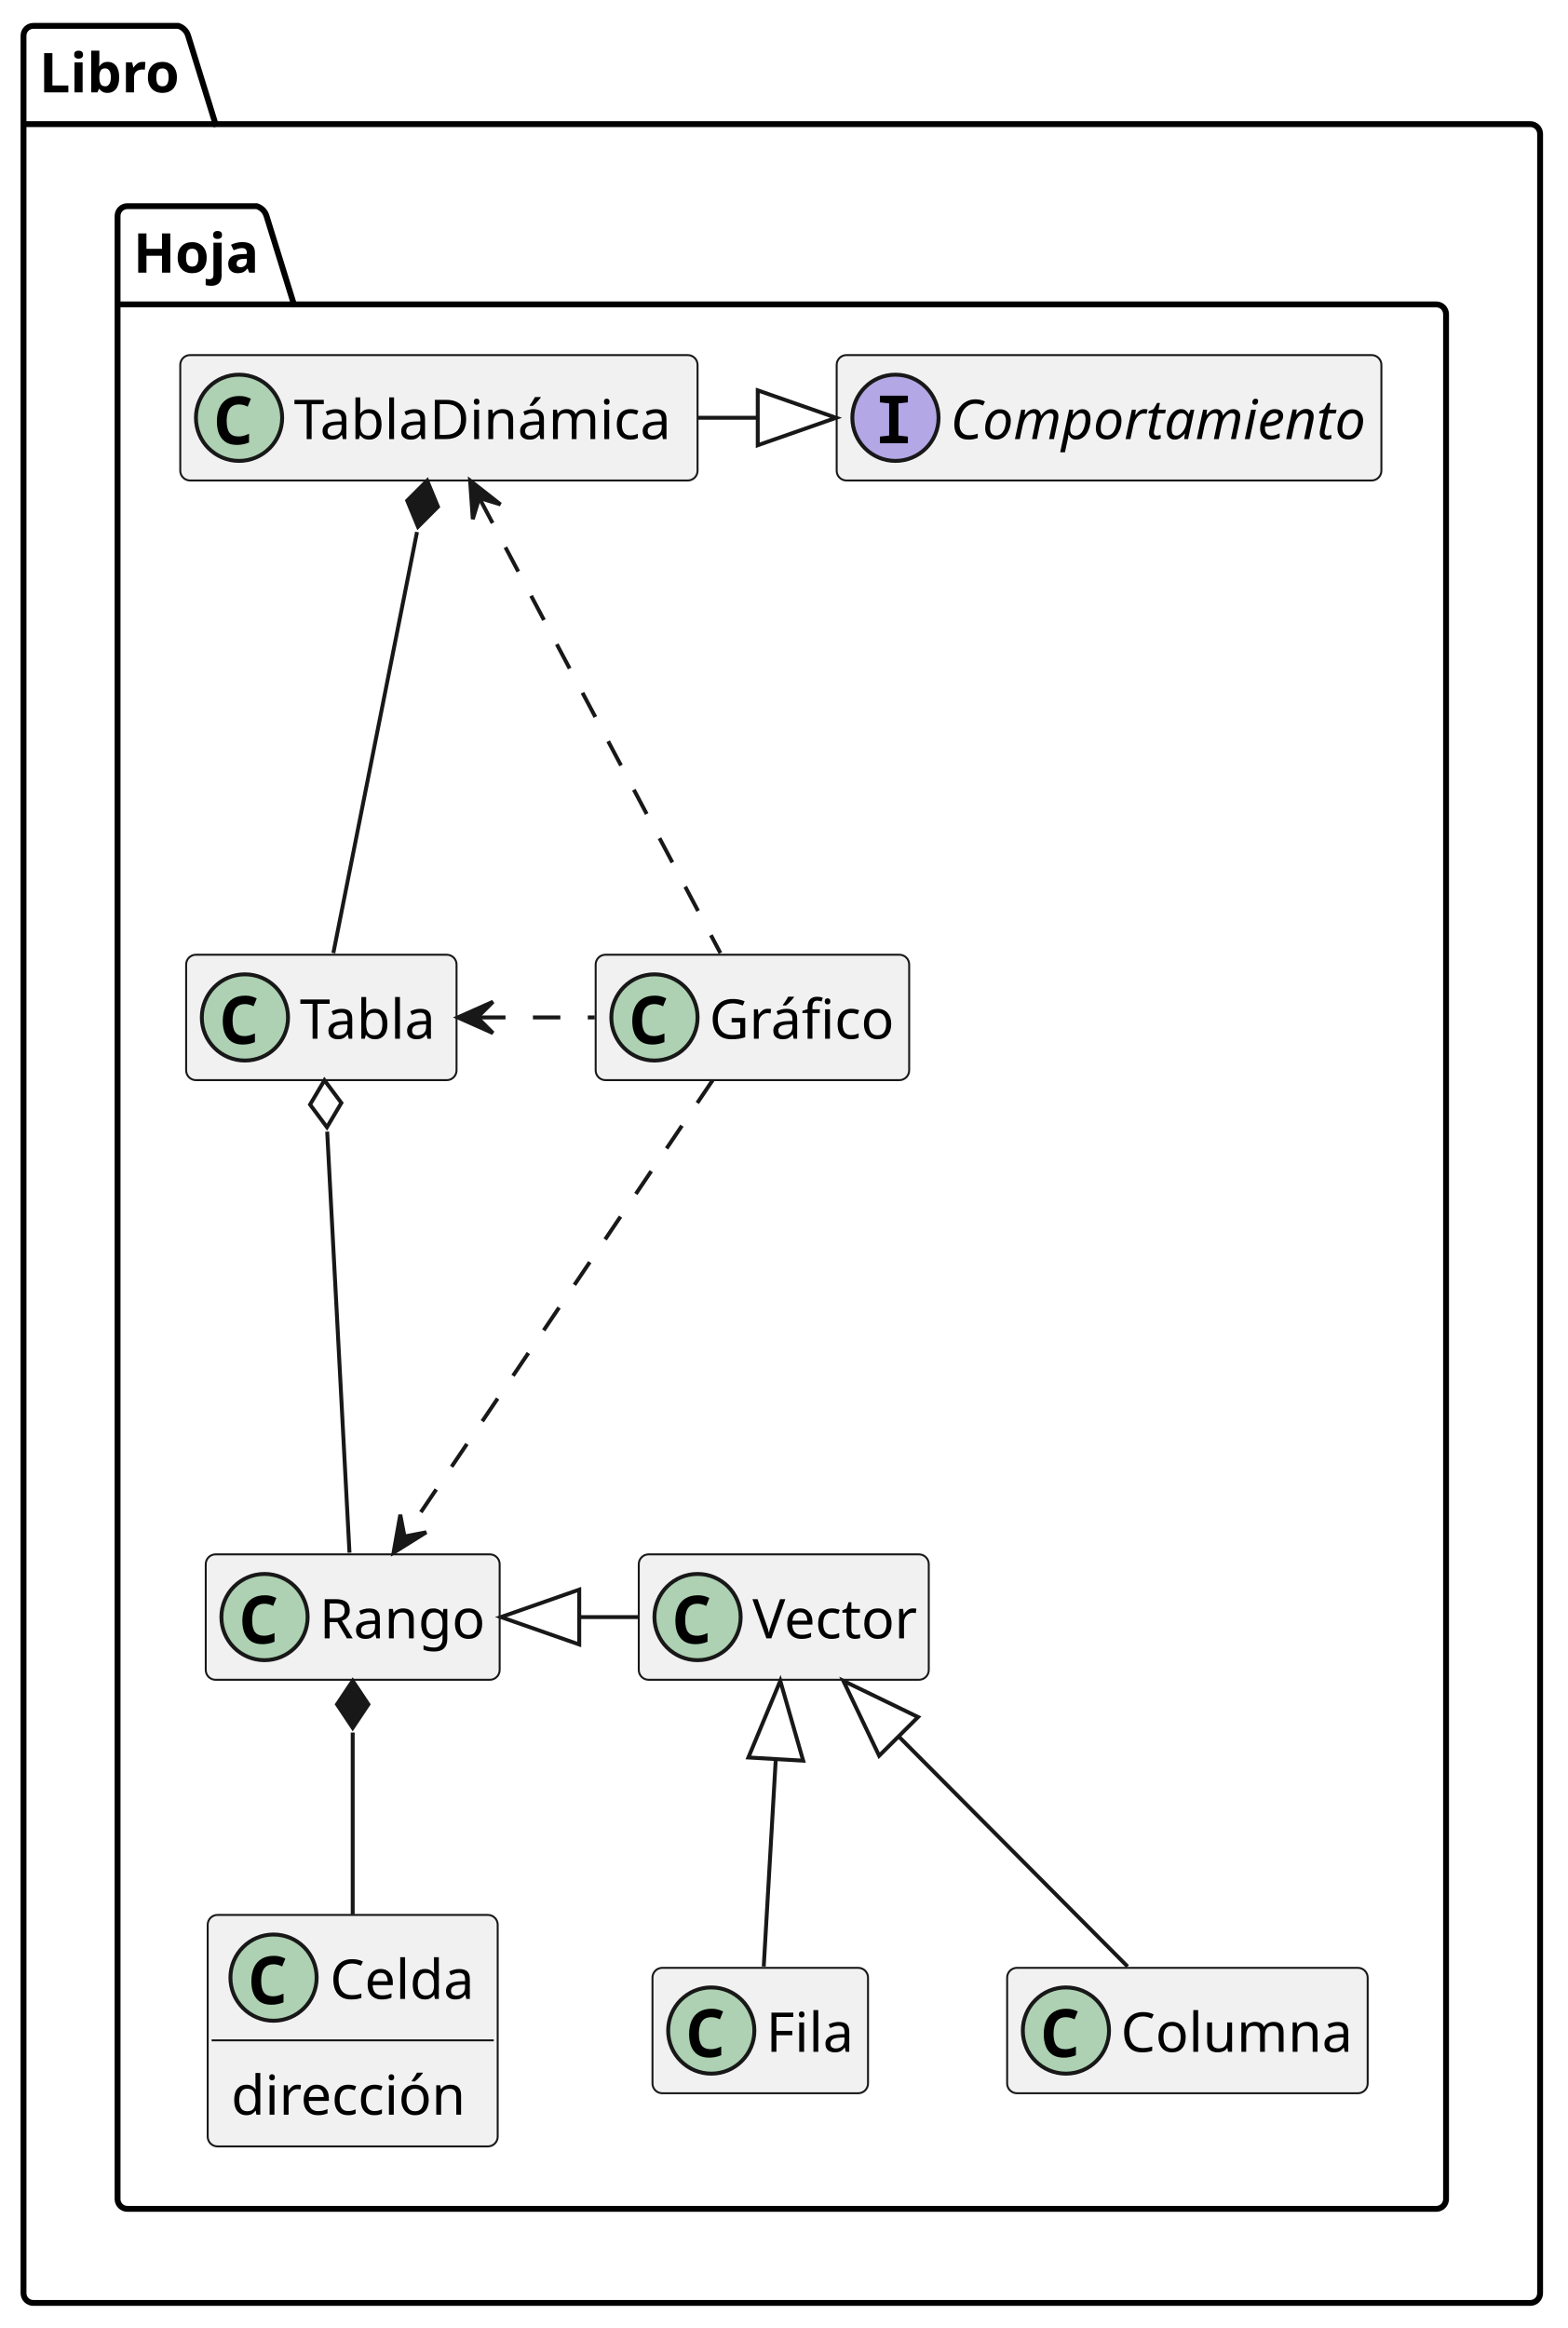
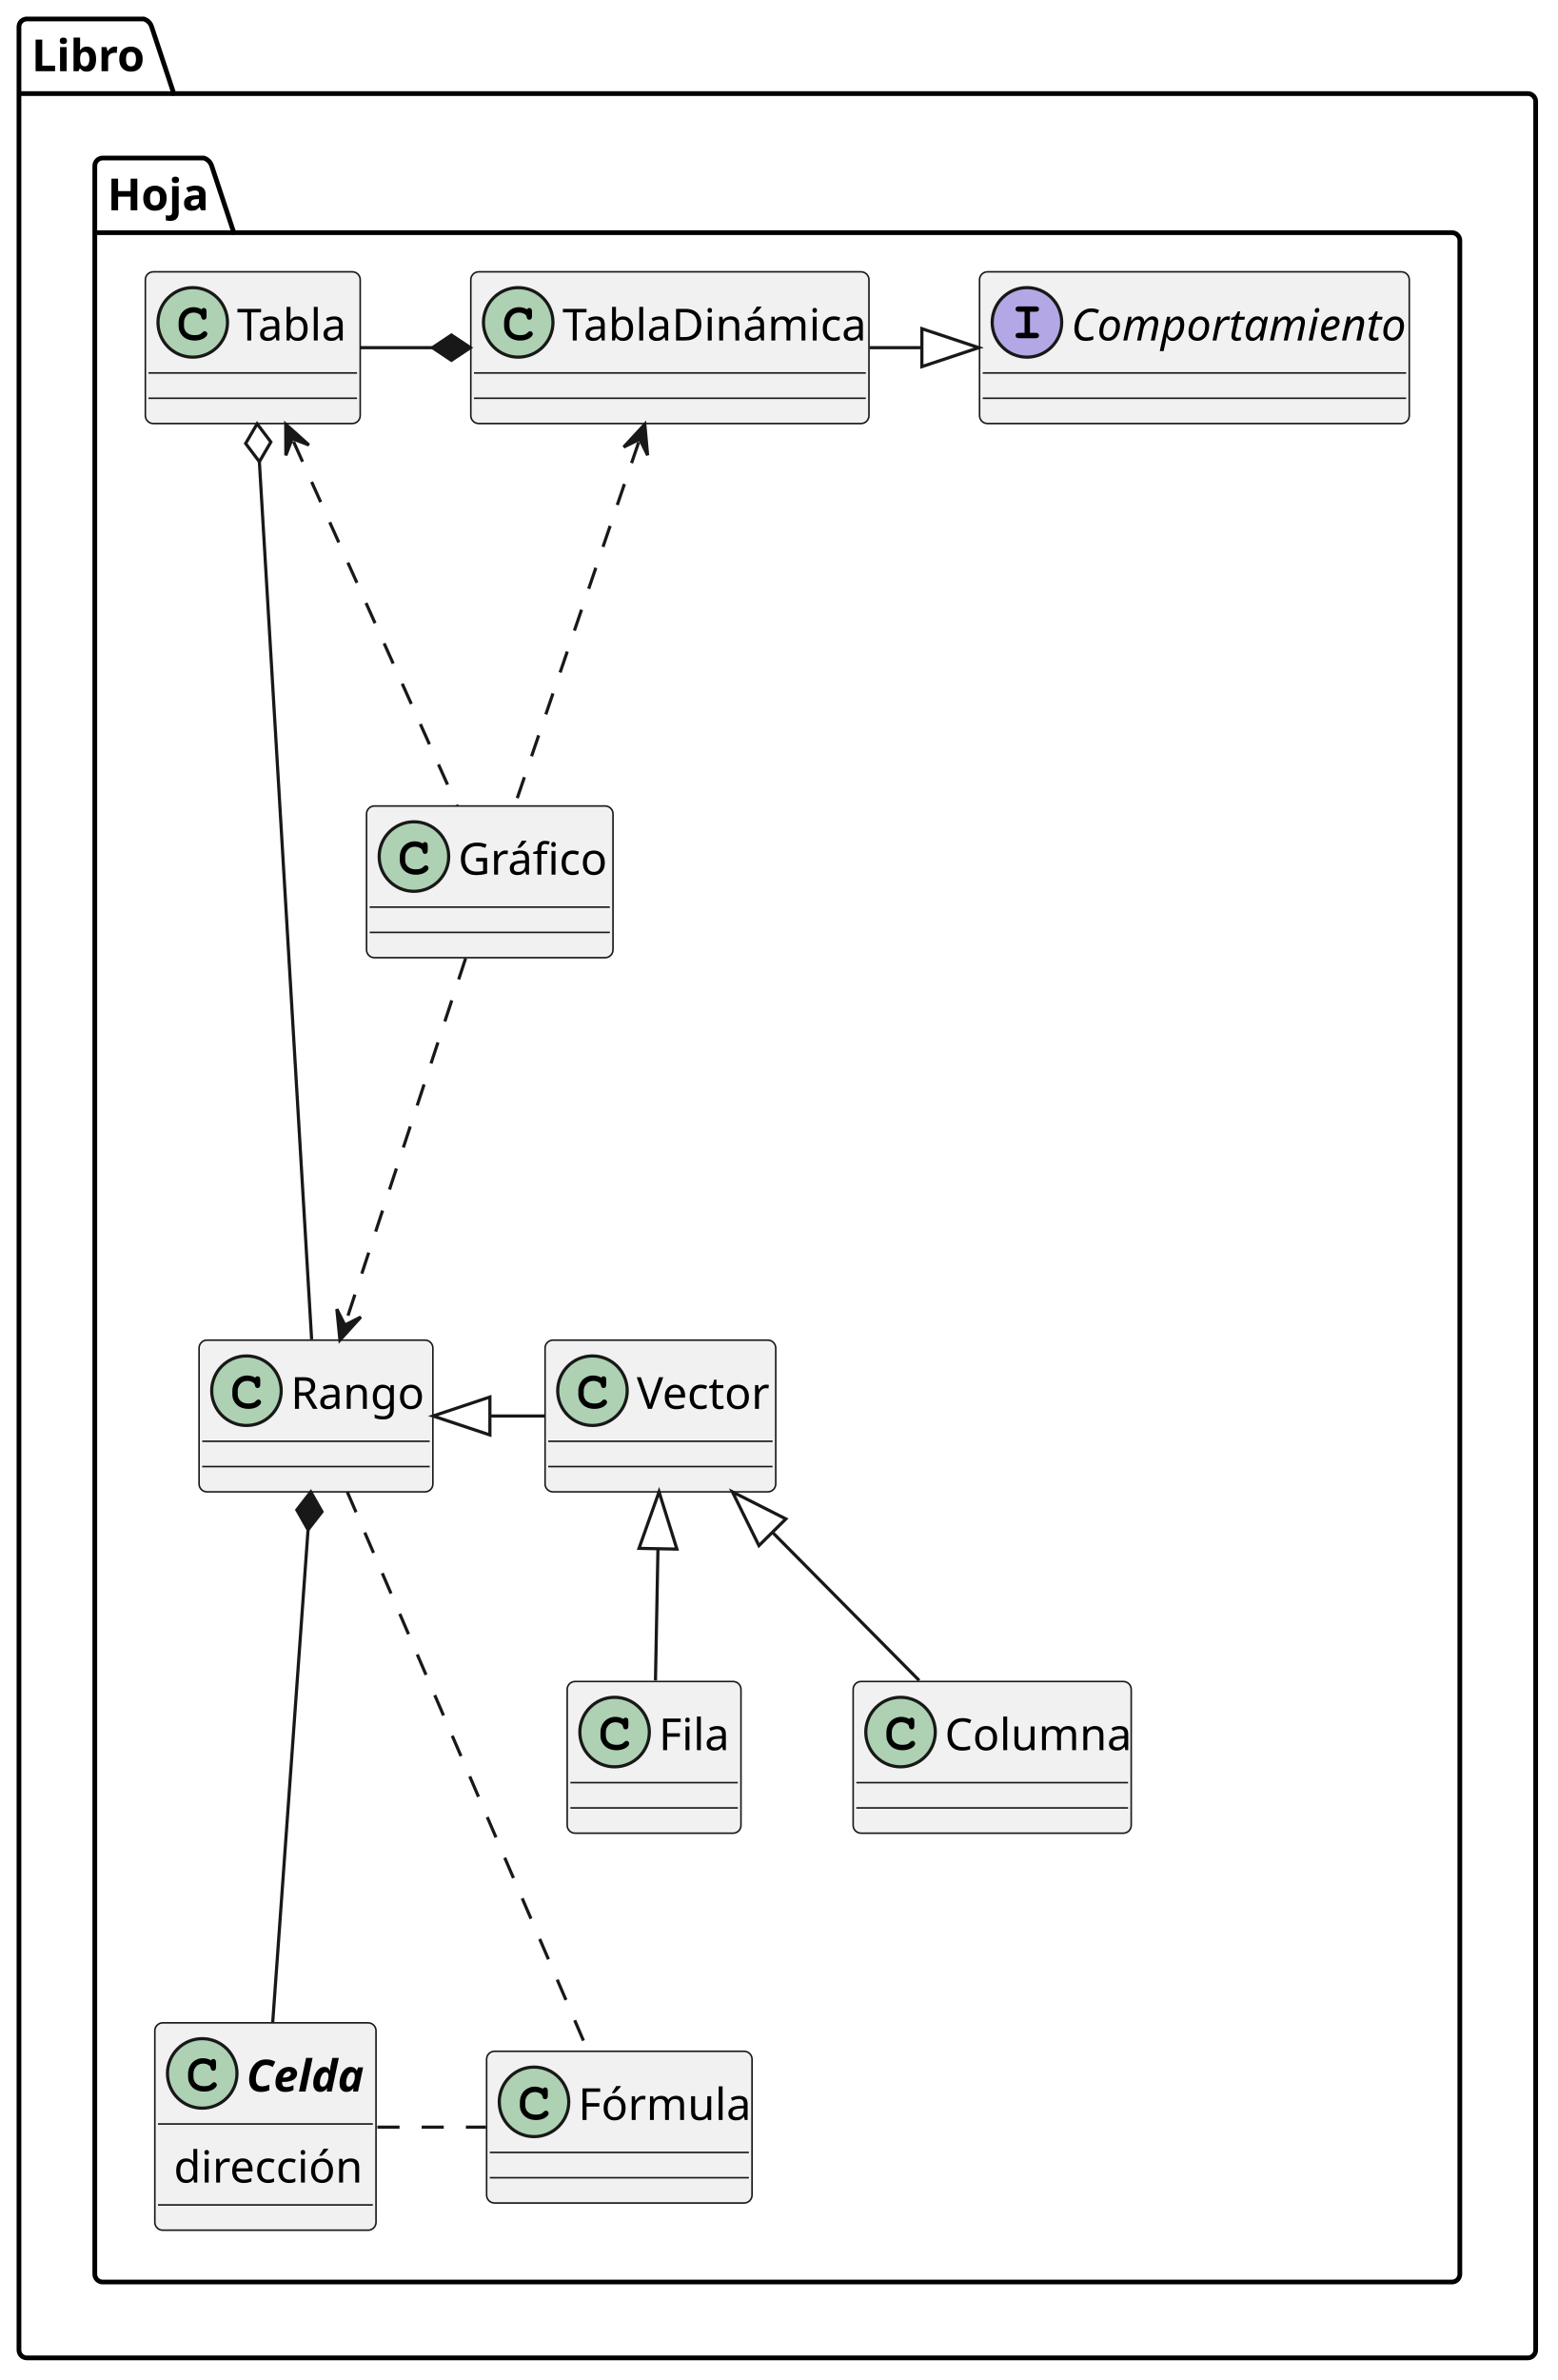
- <svg xmlns="http://www.w3.org/2000/svg" contentStyleType="text/css" height="594px" preserveAspectRatio="none" style="width:400px;height:594px;background:#FFFFFF;" version="1.1" viewBox="0 0 400 594" width="400px" zoomAndPan="magnify">
+ <svg xmlns="http://www.w3.org/2000/svg" contentStyleType="text/css" height="753px" preserveAspectRatio="none" style="width:493px;height:753px;background:#FFFFFF;" version="1.1" viewBox="0 0 493 753" width="493px" zoomAndPan="magnify">
  <defs />
  <g>
    <g id="cluster_Libro">
-       <path d="M8.5,6.602 L45.5,6.602 A3.75,3.75 0 0 1 48,9.102 L55,31.67 L390.5,31.67 A2.5,2.5 0 0 1 393,34.17 L393,585.102 A2.5,2.5 0 0 1 390.5,587.602 L8.5,587.602 A2.5,2.5 0 0 1 6,585.102 L6,9.102 A2.5,2.5 0 0 1 8.5,6.602 " fill="none" style="stroke:#000000;stroke-width:1.5;" />
-       <line style="stroke:#000000;stroke-width:1.5;" x1="6" x2="55" y1="31.67" y2="31.67" />
-       <text fill="#000000" font-family="sans-serif" font-size="14" font-weight="bold" lengthAdjust="spacing" textLength="36" x="10" y="23.568">Libro</text>
+       <path d="M8.5,6 L45.5,6 A3.75,3.75 0 0 1 48,8.5 L55,29.609 L483.5,29.609 A2.5,2.5 0 0 1 486,32.109 L486,743.5 A2.5,2.5 0 0 1 483.5,746 L8.5,746 A2.5,2.5 0 0 1 6,743.5 L6,8.5 A2.5,2.5 0 0 1 8.5,6 " fill="none" style="stroke:#000000;stroke-width:1.5;" />
+       <line style="stroke:#000000;stroke-width:1.5;" x1="6" x2="55" y1="29.609" y2="29.609" />
+       <text fill="#000000" font-family="sans-serif" font-size="14" font-weight="bold" lengthAdjust="spacing" textLength="36" x="10" y="22.533">Libro</text>
    </g>
    <g id="cluster_Hoja">
-       <path d="M32.5,52.602 L65.5,52.602 A3.75,3.75 0 0 1 68,55.102 L75,77.67 L366.5,77.67 A2.5,2.5 0 0 1 369,80.17 L369,561.102 A2.5,2.5 0 0 1 366.5,563.602 L32.5,563.602 A2.5,2.5 0 0 1 30,561.102 L30,55.102 A2.5,2.5 0 0 1 32.5,52.602 " fill="none" style="stroke:#000000;stroke-width:1.5;" />
-       <line style="stroke:#000000;stroke-width:1.5;" x1="30" x2="75" y1="77.67" y2="77.67" />
-       <text fill="#000000" font-family="sans-serif" font-size="14" font-weight="bold" lengthAdjust="spacing" textLength="32" x="34" y="69.568">Hoja</text>
+       <path d="M32.5,50 L64.5,50 A3.75,3.75 0 0 1 67,52.5 L74,73.609 L459.5,73.609 A2.5,2.5 0 0 1 462,76.109 L462,719.5 A2.5,2.5 0 0 1 459.5,722 L32.5,722 A2.5,2.5 0 0 1 30,719.5 L30,52.5 A2.5,2.5 0 0 1 32.5,50 " fill="none" style="stroke:#000000;stroke-width:1.5;" />
+       <line style="stroke:#000000;stroke-width:1.5;" x1="30" x2="74" y1="73.609" y2="73.609" />
+       <text fill="#000000" font-family="sans-serif" font-size="14" font-weight="bold" lengthAdjust="spacing" textLength="31" x="34" y="66.533">Hoja</text>
    </g>
    <g id="elem_Comportamiento">
-       <rect codeLine="6" fill="#F1F1F1" height="32" id="Comportamiento" rx="2.5" ry="2.5" style="stroke:#181818;stroke-width:0.5;" width="139" x="213.5" y="90.602" />
-       <ellipse cx="228.5" cy="106.602" fill="#B4A7E5" rx="11" ry="11" style="stroke:#181818;stroke-width:1.0;" />
-       <path d="M224.531,113.102 L224.531,111.399 L226.891,111.133 L226.891,102.93 L224.531,102.665 L224.531,100.961 L231.672,100.961 L231.672,102.665 L229.25,102.93 L229.25,111.133 L231.672,111.399 L231.672,113.102 L224.531,113.102 Z " fill="#000000" />
-       <text fill="#000000" font-family="sans-serif" font-size="14" font-style="italic" lengthAdjust="spacing" textLength="107" x="242.5" y="112.034">Comportamiento</text>
+       <rect codeLine="7" fill="#F1F1F1" height="48" id="Comportamiento" rx="2.5" ry="2.5" style="stroke:#181818;stroke-width:0.5;" width="136" x="310" y="86" />
+       <ellipse cx="325" cy="102" fill="#B4A7E5" rx="11" ry="11" style="stroke:#181818;stroke-width:1.0;" />
+       <path d="M325.953,98.641 L325.953,105.297 L327.672,105.297 Q328.281,105.297 328.547,105.531 Q328.812,105.766 328.812,106.156 Q328.812,106.531 328.547,106.766 Q328.281,107 327.672,107 L322.531,107 Q321.922,107 321.656,106.766 Q321.391,106.531 321.391,106.141 Q321.391,105.766 321.656,105.531 Q321.922,105.297 322.531,105.297 L324.25,105.297 L324.25,98.641 L322.531,98.641 Q321.922,98.641 321.656,98.406 Q321.391,98.172 321.391,97.781 Q321.391,97.406 321.656,97.172 Q321.922,96.938 322.531,96.938 L327.672,96.938 Q328.281,96.938 328.547,97.172 Q328.812,97.406 328.812,97.781 Q328.812,98.172 328.547,98.406 Q328.281,98.641 327.672,98.641 L325.953,98.641 Z " fill="#000000" />
+       <text fill="#000000" font-family="sans-serif" font-size="14" font-style="italic" lengthAdjust="spacing" textLength="104" x="339" y="107.728">Comportamiento</text>
+       <line style="stroke:#181818;stroke-width:0.5;" x1="311" x2="445" y1="118" y2="118" />
+       <line style="stroke:#181818;stroke-width:0.5;" x1="311" x2="445" y1="126" y2="126" />
    </g>
    <g id="elem_Rango">
-       <rect fill="#F1F1F1" height="32" id="Rango" rx="2.5" ry="2.5" style="stroke:#181818;stroke-width:0.5;" width="75" x="52.5" y="396.602" />
-       <ellipse cx="67.5" cy="412.602" fill="#ADD1B2" rx="11" ry="11" style="stroke:#181818;stroke-width:1.0;" />
-       <path d="M66.969,419.524 Q65.219,419.524 64.078,418.789 Q62.953,418.039 62.391,416.696 Q61.844,415.336 61.844,413.539 Q61.844,411.508 62.5,410.055 Q63.156,408.602 64.438,407.821 Q65.719,407.039 67.594,407.039 Q68.484,407.039 69.156,407.227 Q69.828,407.399 70.516,407.743 L69.703,409.758 Q69.078,409.446 68.531,409.321 Q68,409.196 67.516,409.196 Q66.344,409.196 65.641,409.727 Q64.938,410.258 64.641,411.211 Q64.344,412.164 64.344,413.43 Q64.344,415.446 65.062,416.414 Q65.781,417.368 67.375,417.368 Q67.969,417.368 68.594,417.211 Q69.219,417.055 70.047,416.68 L70.047,418.899 Q69.312,419.211 68.516,419.368 Q67.734,419.524 66.969,419.524 Z " fill="#000000" />
-       <text fill="#000000" font-family="sans-serif" font-size="14" lengthAdjust="spacing" textLength="43" x="81.5" y="418.034">Rango</text>
+       <rect fill="#F1F1F1" height="48" id="Rango" rx="2.5" ry="2.5" style="stroke:#181818;stroke-width:0.5;" width="74" x="63" y="424" />
+       <ellipse cx="78" cy="440" fill="#ADD1B2" rx="11" ry="11" style="stroke:#181818;stroke-width:1.0;" />
+       <path d="M80.766,435.875 Q80.922,435.656 81.109,435.547 Q81.297,435.438 81.516,435.438 Q81.891,435.438 82.125,435.703 Q82.359,435.953 82.359,436.562 L82.359,438.016 Q82.359,438.625 82.125,438.891 Q81.891,439.156 81.516,439.156 Q81.172,439.156 80.969,438.953 Q80.766,438.766 80.656,438.25 Q80.609,437.891 80.422,437.703 Q80.094,437.328 79.484,437.109 Q78.875,436.891 78.25,436.891 Q77.484,436.891 76.844,437.219 Q76.219,437.547 75.719,438.297 Q75.234,439.047 75.234,440.078 L75.234,441.172 Q75.234,442.406 76.125,443.234 Q77.016,444.047 78.609,444.047 Q79.547,444.047 80.203,443.797 Q80.594,443.641 81.016,443.203 Q81.281,442.938 81.422,442.859 Q81.578,442.781 81.781,442.781 Q82.109,442.781 82.359,443.047 Q82.625,443.297 82.625,443.641 Q82.625,443.984 82.281,444.391 Q81.781,444.969 80.984,445.297 Q79.906,445.75 78.609,445.75 Q77.094,445.75 75.891,445.125 Q74.906,444.625 74.219,443.562 Q73.531,442.484 73.531,441.203 L73.531,440.047 Q73.531,438.719 74.141,437.578 Q74.766,436.422 75.859,435.812 Q76.953,435.188 78.188,435.188 Q78.922,435.188 79.562,435.359 Q80.219,435.516 80.766,435.875 Z " fill="#000000" />
+       <text fill="#000000" font-family="sans-serif" font-size="14" lengthAdjust="spacing" textLength="42" x="92" y="445.728">Rango</text>
+       <line style="stroke:#181818;stroke-width:0.5;" x1="64" x2="136" y1="456" y2="456" />
+       <line style="stroke:#181818;stroke-width:0.5;" x1="64" x2="136" y1="464" y2="464" />
    </g>
    <g id="elem_Celda">
-       <rect codeLine="21" fill="#F1F1F1" height="59.068" id="Celda" rx="2.5" ry="2.5" style="stroke:#181818;stroke-width:0.5;" width="74" x="53" y="488.602" />
-       <ellipse cx="69.8" cy="504.602" fill="#ADD1B2" rx="11" ry="11" style="stroke:#181818;stroke-width:1.0;" />
-       <path d="M69.269,511.524 Q67.519,511.524 66.378,510.789 Q65.253,510.039 64.691,508.696 Q64.144,507.336 64.144,505.539 Q64.144,503.508 64.8,502.055 Q65.456,500.602 66.737,499.821 Q68.019,499.039 69.894,499.039 Q70.784,499.039 71.456,499.227 Q72.128,499.399 72.816,499.743 L72.003,501.758 Q71.378,501.446 70.831,501.321 Q70.3,501.196 69.816,501.196 Q68.644,501.196 67.941,501.727 Q67.237,502.258 66.941,503.211 Q66.644,504.164 66.644,505.43 Q66.644,507.446 67.362,508.414 Q68.081,509.368 69.675,509.368 Q70.269,509.368 70.894,509.211 Q71.519,509.055 72.347,508.68 L72.347,510.899 Q71.612,511.211 70.816,511.368 Q70.034,511.524 69.269,511.524 Z " fill="#000000" />
-       <text fill="#000000" font-family="sans-serif" font-size="14" lengthAdjust="spacing" textLength="38" x="84.2" y="510.034">Celda</text>
-       <line style="stroke:#181818;stroke-width:0.5;" x1="54" x2="126" y1="520.602" y2="520.602" />
-       <text fill="#000000" font-family="sans-serif" font-size="14" lengthAdjust="spacing" textLength="62" x="59" y="539.568">dirección</text>
+       <rect codeLine="23" fill="#F1F1F1" height="65.609" id="Celda" rx="2.5" ry="2.5" style="stroke:#181818;stroke-width:0.5;" width="70" x="49" y="640" />
+       <ellipse cx="64" cy="656" fill="#ADD1B2" rx="11" ry="11" style="stroke:#181818;stroke-width:1.0;" />
+       <path d="M66.766,651.875 Q66.922,651.656 67.109,651.547 Q67.297,651.438 67.516,651.438 Q67.891,651.438 68.125,651.703 Q68.359,651.953 68.359,652.562 L68.359,654.016 Q68.359,654.625 68.125,654.891 Q67.891,655.156 67.516,655.156 Q67.172,655.156 66.969,654.953 Q66.766,654.766 66.656,654.25 Q66.609,653.891 66.422,653.703 Q66.094,653.328 65.484,653.109 Q64.875,652.891 64.25,652.891 Q63.484,652.891 62.844,653.219 Q62.219,653.547 61.719,654.297 Q61.234,655.047 61.234,656.078 L61.234,657.172 Q61.234,658.406 62.125,659.234 Q63.016,660.047 64.609,660.047 Q65.547,660.047 66.203,659.797 Q66.594,659.641 67.016,659.203 Q67.281,658.938 67.422,658.859 Q67.578,658.781 67.781,658.781 Q68.109,658.781 68.359,659.047 Q68.625,659.297 68.625,659.641 Q68.625,659.984 68.281,660.391 Q67.781,660.969 66.984,661.297 Q65.906,661.75 64.609,661.75 Q63.094,661.75 61.891,661.125 Q60.906,660.625 60.219,659.562 Q59.531,658.484 59.531,657.203 L59.531,656.047 Q59.531,654.719 60.141,653.578 Q60.766,652.422 61.859,651.812 Q62.953,651.188 64.188,651.188 Q64.922,651.188 65.562,651.359 Q66.219,651.516 66.766,651.875 Z " fill="#000000" />
+       <text fill="#000000" font-family="sans-serif" font-size="14" font-style="italic" font-weight="bold" lengthAdjust="spacing" textLength="38" x="78" y="661.729">Celda</text>
+       <line style="stroke:#181818;stroke-width:0.5;" x1="50" x2="118" y1="672" y2="672" />
+       <text fill="#000000" font-family="sans-serif" font-size="14" lengthAdjust="spacing" textLength="57" x="55" y="690.533">dirección</text>
+       <line style="stroke:#181818;stroke-width:0.5;" x1="50" x2="118" y1="697.609" y2="697.609" />
    </g>
    <g id="elem_Vector">
-       <rect fill="#F1F1F1" height="32" id="Vector" rx="2.5" ry="2.5" style="stroke:#181818;stroke-width:0.5;" width="74" x="163" y="396.602" />
-       <ellipse cx="178" cy="412.602" fill="#ADD1B2" rx="11" ry="11" style="stroke:#181818;stroke-width:1.0;" />
-       <path d="M177.469,419.524 Q175.719,419.524 174.578,418.789 Q173.453,418.039 172.891,416.696 Q172.344,415.336 172.344,413.539 Q172.344,411.508 173,410.055 Q173.656,408.602 174.938,407.821 Q176.219,407.039 178.094,407.039 Q178.984,407.039 179.656,407.227 Q180.328,407.399 181.016,407.743 L180.203,409.758 Q179.578,409.446 179.031,409.321 Q178.5,409.196 178.016,409.196 Q176.844,409.196 176.141,409.727 Q175.438,410.258 175.141,411.211 Q174.844,412.164 174.844,413.43 Q174.844,415.446 175.562,416.414 Q176.281,417.368 177.875,417.368 Q178.469,417.368 179.094,417.211 Q179.719,417.055 180.547,416.68 L180.547,418.899 Q179.812,419.211 179.016,419.368 Q178.234,419.524 177.469,419.524 Z " fill="#000000" />
-       <text fill="#000000" font-family="sans-serif" font-size="14" lengthAdjust="spacing" textLength="42" x="192" y="418.034">Vector</text>
+       <rect fill="#F1F1F1" height="48" id="Vector" rx="2.5" ry="2.5" style="stroke:#181818;stroke-width:0.5;" width="73" x="172.5" y="424" />
+       <ellipse cx="187.5" cy="440" fill="#ADD1B2" rx="11" ry="11" style="stroke:#181818;stroke-width:1.0;" />
+       <path d="M190.266,435.875 Q190.422,435.656 190.609,435.547 Q190.797,435.438 191.016,435.438 Q191.391,435.438 191.625,435.703 Q191.859,435.953 191.859,436.562 L191.859,438.016 Q191.859,438.625 191.625,438.891 Q191.391,439.156 191.016,439.156 Q190.672,439.156 190.469,438.953 Q190.266,438.766 190.156,438.25 Q190.109,437.891 189.922,437.703 Q189.594,437.328 188.984,437.109 Q188.375,436.891 187.75,436.891 Q186.984,436.891 186.344,437.219 Q185.719,437.547 185.219,438.297 Q184.734,439.047 184.734,440.078 L184.734,441.172 Q184.734,442.406 185.625,443.234 Q186.516,444.047 188.109,444.047 Q189.047,444.047 189.703,443.797 Q190.094,443.641 190.516,443.203 Q190.781,442.938 190.922,442.859 Q191.078,442.781 191.281,442.781 Q191.609,442.781 191.859,443.047 Q192.125,443.297 192.125,443.641 Q192.125,443.984 191.781,444.391 Q191.281,444.969 190.484,445.297 Q189.406,445.75 188.109,445.75 Q186.594,445.75 185.391,445.125 Q184.406,444.625 183.719,443.562 Q183.031,442.484 183.031,441.203 L183.031,440.047 Q183.031,438.719 183.641,437.578 Q184.266,436.422 185.359,435.812 Q186.453,435.188 187.688,435.188 Q188.422,435.188 189.062,435.359 Q189.719,435.516 190.266,435.875 Z " fill="#000000" />
+       <text fill="#000000" font-family="sans-serif" font-size="14" lengthAdjust="spacing" textLength="41" x="201.5" y="445.728">Vector</text>
+       <line style="stroke:#181818;stroke-width:0.5;" x1="173.5" x2="244.5" y1="456" y2="456" />
+       <line style="stroke:#181818;stroke-width:0.5;" x1="173.5" x2="244.5" y1="464" y2="464" />
    </g>
    <g id="elem_Fila">
-       <rect fill="#F1F1F1" height="32" id="Fila" rx="2.5" ry="2.5" style="stroke:#181818;stroke-width:0.5;" width="55" x="166.5" y="502.102" />
-       <ellipse cx="181.5" cy="518.102" fill="#ADD1B2" rx="11" ry="11" style="stroke:#181818;stroke-width:1.0;" />
-       <path d="M180.969,525.024 Q179.219,525.024 178.078,524.289 Q176.953,523.539 176.391,522.196 Q175.844,520.836 175.844,519.039 Q175.844,517.008 176.5,515.555 Q177.156,514.102 178.438,513.321 Q179.719,512.539 181.594,512.539 Q182.484,512.539 183.156,512.727 Q183.828,512.899 184.516,513.243 L183.703,515.258 Q183.078,514.946 182.531,514.821 Q182,514.696 181.516,514.696 Q180.344,514.696 179.641,515.227 Q178.938,515.758 178.641,516.711 Q178.344,517.664 178.344,518.93 Q178.344,520.946 179.062,521.914 Q179.781,522.868 181.375,522.868 Q181.969,522.868 182.594,522.711 Q183.219,522.555 184.047,522.18 L184.047,524.399 Q183.312,524.711 182.516,524.868 Q181.734,525.024 180.969,525.024 Z " fill="#000000" />
-       <text fill="#000000" font-family="sans-serif" font-size="14" lengthAdjust="spacing" textLength="23" x="195.5" y="523.534">Fila</text>
+       <rect fill="#F1F1F1" height="48" id="Fila" rx="2.5" ry="2.5" style="stroke:#181818;stroke-width:0.5;" width="55" x="179.5" y="532" />
+       <ellipse cx="194.5" cy="548" fill="#ADD1B2" rx="11" ry="11" style="stroke:#181818;stroke-width:1.0;" />
+       <path d="M197.266,543.875 Q197.422,543.656 197.609,543.547 Q197.797,543.438 198.016,543.438 Q198.391,543.438 198.625,543.703 Q198.859,543.953 198.859,544.562 L198.859,546.016 Q198.859,546.625 198.625,546.891 Q198.391,547.156 198.016,547.156 Q197.672,547.156 197.469,546.953 Q197.266,546.766 197.156,546.25 Q197.109,545.891 196.922,545.703 Q196.594,545.328 195.984,545.109 Q195.375,544.891 194.75,544.891 Q193.984,544.891 193.344,545.219 Q192.719,545.547 192.219,546.297 Q191.734,547.047 191.734,548.078 L191.734,549.172 Q191.734,550.406 192.625,551.234 Q193.516,552.047 195.109,552.047 Q196.047,552.047 196.703,551.797 Q197.094,551.641 197.516,551.203 Q197.781,550.938 197.922,550.859 Q198.078,550.781 198.281,550.781 Q198.609,550.781 198.859,551.047 Q199.125,551.297 199.125,551.641 Q199.125,551.984 198.781,552.391 Q198.281,552.969 197.484,553.297 Q196.406,553.75 195.109,553.75 Q193.594,553.75 192.391,553.125 Q191.406,552.625 190.719,551.562 Q190.031,550.484 190.031,549.203 L190.031,548.047 Q190.031,546.719 190.641,545.578 Q191.266,544.422 192.359,543.812 Q193.453,543.188 194.688,543.188 Q195.422,543.188 196.062,543.359 Q196.719,543.516 197.266,543.875 Z " fill="#000000" />
+       <text fill="#000000" font-family="sans-serif" font-size="14" lengthAdjust="spacing" textLength="23" x="208.5" y="553.729">Fila</text>
+       <line style="stroke:#181818;stroke-width:0.5;" x1="180.5" x2="233.5" y1="564" y2="564" />
+       <line style="stroke:#181818;stroke-width:0.5;" x1="180.5" x2="233.5" y1="572" y2="572" />
    </g>
    <g id="elem_Columna">
-       <rect fill="#F1F1F1" height="32" id="Columna" rx="2.5" ry="2.5" style="stroke:#181818;stroke-width:0.5;" width="92" x="257" y="502.102" />
-       <ellipse cx="272" cy="518.102" fill="#ADD1B2" rx="11" ry="11" style="stroke:#181818;stroke-width:1.0;" />
-       <path d="M271.469,525.024 Q269.719,525.024 268.578,524.289 Q267.453,523.539 266.891,522.196 Q266.344,520.836 266.344,519.039 Q266.344,517.008 267,515.555 Q267.656,514.102 268.938,513.321 Q270.219,512.539 272.094,512.539 Q272.984,512.539 273.656,512.727 Q274.328,512.899 275.016,513.243 L274.203,515.258 Q273.578,514.946 273.031,514.821 Q272.5,514.696 272.016,514.696 Q270.844,514.696 270.141,515.227 Q269.438,515.758 269.141,516.711 Q268.844,517.664 268.844,518.93 Q268.844,520.946 269.562,521.914 Q270.281,522.868 271.875,522.868 Q272.469,522.868 273.094,522.711 Q273.719,522.555 274.547,522.18 L274.547,524.399 Q273.812,524.711 273.016,524.868 Q272.234,525.024 271.469,525.024 Z " fill="#000000" />
-       <text fill="#000000" font-family="sans-serif" font-size="14" lengthAdjust="spacing" textLength="60" x="286" y="523.534">Columna</text>
+       <rect fill="#F1F1F1" height="48" id="Columna" rx="2.5" ry="2.5" style="stroke:#181818;stroke-width:0.5;" width="88" x="270" y="532" />
+       <ellipse cx="285" cy="548" fill="#ADD1B2" rx="11" ry="11" style="stroke:#181818;stroke-width:1.0;" />
+       <path d="M287.766,543.875 Q287.922,543.656 288.109,543.547 Q288.297,543.438 288.516,543.438 Q288.891,543.438 289.125,543.703 Q289.359,543.953 289.359,544.562 L289.359,546.016 Q289.359,546.625 289.125,546.891 Q288.891,547.156 288.516,547.156 Q288.172,547.156 287.969,546.953 Q287.766,546.766 287.656,546.25 Q287.609,545.891 287.422,545.703 Q287.094,545.328 286.484,545.109 Q285.875,544.891 285.25,544.891 Q284.484,544.891 283.844,545.219 Q283.219,545.547 282.719,546.297 Q282.234,547.047 282.234,548.078 L282.234,549.172 Q282.234,550.406 283.125,551.234 Q284.016,552.047 285.609,552.047 Q286.547,552.047 287.203,551.797 Q287.594,551.641 288.016,551.203 Q288.281,550.938 288.422,550.859 Q288.578,550.781 288.781,550.781 Q289.109,550.781 289.359,551.047 Q289.625,551.297 289.625,551.641 Q289.625,551.984 289.281,552.391 Q288.781,552.969 287.984,553.297 Q286.906,553.75 285.609,553.75 Q284.094,553.75 282.891,553.125 Q281.906,552.625 281.219,551.562 Q280.531,550.484 280.531,549.203 L280.531,548.047 Q280.531,546.719 281.141,545.578 Q281.766,544.422 282.859,543.812 Q283.953,543.188 285.188,543.188 Q285.922,543.188 286.562,543.359 Q287.219,543.516 287.766,543.875 Z " fill="#000000" />
+       <text fill="#000000" font-family="sans-serif" font-size="14" lengthAdjust="spacing" textLength="56" x="299" y="553.729">Columna</text>
+       <line style="stroke:#181818;stroke-width:0.5;" x1="271" x2="357" y1="564" y2="564" />
+       <line style="stroke:#181818;stroke-width:0.5;" x1="271" x2="357" y1="572" y2="572" />
    </g>
    <g id="elem_TablaDinámica">
-       <rect fill="#F1F1F1" height="32" id="TablaDinámica" rx="2.5" ry="2.5" style="stroke:#181818;stroke-width:0.5;" width="132" x="46" y="90.602" />
-       <ellipse cx="61" cy="106.602" fill="#ADD1B2" rx="11" ry="11" style="stroke:#181818;stroke-width:1.0;" />
-       <path d="M60.469,113.524 Q58.719,113.524 57.578,112.79 Q56.453,112.04 55.891,110.696 Q55.344,109.336 55.344,107.54 Q55.344,105.508 56,104.055 Q56.656,102.602 57.938,101.821 Q59.219,101.04 61.094,101.04 Q61.984,101.04 62.656,101.227 Q63.328,101.399 64.016,101.743 L63.203,103.758 Q62.578,103.446 62.031,103.321 Q61.5,103.196 61.016,103.196 Q59.844,103.196 59.141,103.727 Q58.438,104.258 58.141,105.211 Q57.844,106.165 57.844,107.43 Q57.844,109.446 58.562,110.415 Q59.281,111.368 60.875,111.368 Q61.469,111.368 62.094,111.211 Q62.719,111.055 63.547,110.68 L63.547,112.899 Q62.812,113.211 62.016,113.368 Q61.234,113.524 60.469,113.524 Z " fill="#000000" />
-       <text fill="#000000" font-family="sans-serif" font-size="14" lengthAdjust="spacing" textLength="100" x="75" y="112.034">TablaDinámica</text>
+       <rect fill="#F1F1F1" height="48" id="TablaDinámica" rx="2.5" ry="2.5" style="stroke:#181818;stroke-width:0.5;" width="126" x="149" y="86" />
+       <ellipse cx="164" cy="102" fill="#ADD1B2" rx="11" ry="11" style="stroke:#181818;stroke-width:1.0;" />
+       <path d="M166.766,97.875 Q166.922,97.656 167.109,97.547 Q167.297,97.438 167.516,97.438 Q167.891,97.438 168.125,97.703 Q168.359,97.953 168.359,98.562 L168.359,100.016 Q168.359,100.625 168.125,100.891 Q167.891,101.156 167.516,101.156 Q167.172,101.156 166.969,100.953 Q166.766,100.766 166.656,100.25 Q166.609,99.891 166.422,99.703 Q166.094,99.328 165.484,99.109 Q164.875,98.891 164.25,98.891 Q163.484,98.891 162.844,99.219 Q162.219,99.547 161.719,100.297 Q161.234,101.047 161.234,102.078 L161.234,103.172 Q161.234,104.406 162.125,105.234 Q163.016,106.047 164.609,106.047 Q165.547,106.047 166.203,105.797 Q166.594,105.641 167.016,105.203 Q167.281,104.938 167.422,104.859 Q167.578,104.781 167.781,104.781 Q168.109,104.781 168.359,105.047 Q168.625,105.297 168.625,105.641 Q168.625,105.984 168.281,106.391 Q167.781,106.969 166.984,107.297 Q165.906,107.75 164.609,107.75 Q163.094,107.75 161.891,107.125 Q160.906,106.625 160.219,105.562 Q159.531,104.484 159.531,103.203 L159.531,102.047 Q159.531,100.719 160.141,99.578 Q160.766,98.422 161.859,97.812 Q162.953,97.188 164.188,97.188 Q164.922,97.188 165.562,97.359 Q166.219,97.516 166.766,97.875 Z " fill="#000000" />
+       <text fill="#000000" font-family="sans-serif" font-size="14" lengthAdjust="spacing" textLength="94" x="178" y="107.728">TablaDinámica</text>
+       <line style="stroke:#181818;stroke-width:0.5;" x1="150" x2="274" y1="118" y2="118" />
+       <line style="stroke:#181818;stroke-width:0.5;" x1="150" x2="274" y1="126" y2="126" />
    </g>
    <g id="elem_Tabla">
-       <rect fill="#F1F1F1" height="32" id="Tabla" rx="2.5" ry="2.5" style="stroke:#181818;stroke-width:0.5;" width="69" x="47.5" y="243.602" />
-       <ellipse cx="62.5" cy="259.602" fill="#ADD1B2" rx="11" ry="11" style="stroke:#181818;stroke-width:1.0;" />
-       <path d="M61.969,266.524 Q60.219,266.524 59.078,265.789 Q57.953,265.039 57.391,263.696 Q56.844,262.336 56.844,260.539 Q56.844,258.508 57.5,257.055 Q58.156,255.602 59.438,254.821 Q60.719,254.04 62.594,254.04 Q63.484,254.04 64.156,254.227 Q64.828,254.399 65.516,254.743 L64.703,256.758 Q64.078,256.446 63.531,256.321 Q63,256.196 62.516,256.196 Q61.344,256.196 60.641,256.727 Q59.938,257.258 59.641,258.211 Q59.344,259.164 59.344,260.43 Q59.344,262.446 60.062,263.414 Q60.781,264.368 62.375,264.368 Q62.969,264.368 63.594,264.211 Q64.219,264.055 65.047,263.68 L65.047,265.899 Q64.312,266.211 63.516,266.368 Q62.734,266.524 61.969,266.524 Z " fill="#000000" />
-       <text fill="#000000" font-family="sans-serif" font-size="14" lengthAdjust="spacing" textLength="37" x="76.5" y="265.034">Tabla</text>
+       <rect fill="#F1F1F1" height="48" id="Tabla" rx="2.5" ry="2.5" style="stroke:#181818;stroke-width:0.5;" width="68" x="46" y="86" />
+       <ellipse cx="61" cy="102" fill="#ADD1B2" rx="11" ry="11" style="stroke:#181818;stroke-width:1.0;" />
+       <path d="M63.766,97.875 Q63.922,97.656 64.109,97.547 Q64.297,97.438 64.516,97.438 Q64.891,97.438 65.125,97.703 Q65.359,97.953 65.359,98.562 L65.359,100.016 Q65.359,100.625 65.125,100.891 Q64.891,101.156 64.516,101.156 Q64.172,101.156 63.969,100.953 Q63.766,100.766 63.656,100.25 Q63.609,99.891 63.422,99.703 Q63.094,99.328 62.484,99.109 Q61.875,98.891 61.25,98.891 Q60.484,98.891 59.844,99.219 Q59.219,99.547 58.719,100.297 Q58.234,101.047 58.234,102.078 L58.234,103.172 Q58.234,104.406 59.125,105.234 Q60.016,106.047 61.609,106.047 Q62.547,106.047 63.203,105.797 Q63.594,105.641 64.016,105.203 Q64.281,104.938 64.422,104.859 Q64.578,104.781 64.781,104.781 Q65.109,104.781 65.359,105.047 Q65.625,105.297 65.625,105.641 Q65.625,105.984 65.281,106.391 Q64.781,106.969 63.984,107.297 Q62.906,107.75 61.609,107.75 Q60.094,107.75 58.891,107.125 Q57.906,106.625 57.219,105.562 Q56.531,104.484 56.531,103.203 L56.531,102.047 Q56.531,100.719 57.141,99.578 Q57.766,98.422 58.859,97.812 Q59.953,97.188 61.188,97.188 Q61.922,97.188 62.562,97.359 Q63.219,97.516 63.766,97.875 Z " fill="#000000" />
+       <text fill="#000000" font-family="sans-serif" font-size="14" lengthAdjust="spacing" textLength="36" x="75" y="107.728">Tabla</text>
+       <line style="stroke:#181818;stroke-width:0.5;" x1="47" x2="113" y1="118" y2="118" />
+       <line style="stroke:#181818;stroke-width:0.5;" x1="47" x2="113" y1="126" y2="126" />
    </g>
    <g id="elem_Gráfico">
-       <rect fill="#F1F1F1" height="32" id="Gráfico" rx="2.5" ry="2.5" style="stroke:#181818;stroke-width:0.5;" width="80" x="152" y="243.602" />
-       <ellipse cx="167" cy="259.602" fill="#ADD1B2" rx="11" ry="11" style="stroke:#181818;stroke-width:1.0;" />
-       <path d="M166.469,266.524 Q164.719,266.524 163.578,265.789 Q162.453,265.039 161.891,263.696 Q161.344,262.336 161.344,260.539 Q161.344,258.508 162,257.055 Q162.656,255.602 163.938,254.821 Q165.219,254.04 167.094,254.04 Q167.984,254.04 168.656,254.227 Q169.328,254.399 170.016,254.743 L169.203,256.758 Q168.578,256.446 168.031,256.321 Q167.5,256.196 167.016,256.196 Q165.844,256.196 165.141,256.727 Q164.438,257.258 164.141,258.211 Q163.844,259.164 163.844,260.43 Q163.844,262.446 164.562,263.414 Q165.281,264.368 166.875,264.368 Q167.469,264.368 168.094,264.211 Q168.719,264.055 169.547,263.68 L169.547,265.899 Q168.812,266.211 168.016,266.368 Q167.234,266.524 166.469,266.524 Z " fill="#000000" />
-       <text fill="#000000" font-family="sans-serif" font-size="14" lengthAdjust="spacing" textLength="48" x="181" y="265.034">Gráfico</text>
+       <rect fill="#F1F1F1" height="48" id="Gráfico" rx="2.5" ry="2.5" style="stroke:#181818;stroke-width:0.5;" width="78" x="116" y="255" />
+       <ellipse cx="131" cy="271" fill="#ADD1B2" rx="11" ry="11" style="stroke:#181818;stroke-width:1.0;" />
+       <path d="M133.766,266.875 Q133.922,266.656 134.109,266.547 Q134.297,266.438 134.516,266.438 Q134.891,266.438 135.125,266.703 Q135.359,266.953 135.359,267.562 L135.359,269.016 Q135.359,269.625 135.125,269.891 Q134.891,270.156 134.516,270.156 Q134.172,270.156 133.969,269.953 Q133.766,269.766 133.656,269.25 Q133.609,268.891 133.422,268.703 Q133.094,268.328 132.484,268.109 Q131.875,267.891 131.25,267.891 Q130.484,267.891 129.844,268.219 Q129.219,268.547 128.719,269.297 Q128.234,270.047 128.234,271.078 L128.234,272.172 Q128.234,273.406 129.125,274.234 Q130.016,275.047 131.609,275.047 Q132.547,275.047 133.203,274.797 Q133.594,274.641 134.016,274.203 Q134.281,273.938 134.422,273.859 Q134.578,273.781 134.781,273.781 Q135.109,273.781 135.359,274.047 Q135.625,274.297 135.625,274.641 Q135.625,274.984 135.281,275.391 Q134.781,275.969 133.984,276.297 Q132.906,276.75 131.609,276.75 Q130.094,276.75 128.891,276.125 Q127.906,275.625 127.219,274.562 Q126.531,273.484 126.531,272.203 L126.531,271.047 Q126.531,269.719 127.141,268.578 Q127.766,267.422 128.859,266.812 Q129.953,266.188 131.188,266.188 Q131.922,266.188 132.562,266.359 Q133.219,266.516 133.766,266.875 Z " fill="#000000" />
+       <text fill="#000000" font-family="sans-serif" font-size="14" lengthAdjust="spacing" textLength="46" x="145" y="276.728">Gráfico</text>
+       <line style="stroke:#181818;stroke-width:0.5;" x1="117" x2="193" y1="287" y2="287" />
+       <line style="stroke:#181818;stroke-width:0.5;" x1="117" x2="193" y1="295" y2="295" />
+     </g>
+     <g id="elem_Fórmula">
+       <rect fill="#F1F1F1" height="48" id="Fórmula" rx="2.5" ry="2.5" style="stroke:#181818;stroke-width:0.5;" width="84" x="154" y="649" />
+       <ellipse cx="169" cy="665" fill="#ADD1B2" rx="11" ry="11" style="stroke:#181818;stroke-width:1.0;" />
+       <path d="M171.766,660.875 Q171.922,660.656 172.109,660.547 Q172.297,660.438 172.516,660.438 Q172.891,660.438 173.125,660.703 Q173.359,660.953 173.359,661.562 L173.359,663.016 Q173.359,663.625 173.125,663.891 Q172.891,664.156 172.516,664.156 Q172.172,664.156 171.969,663.953 Q171.766,663.766 171.656,663.25 Q171.609,662.891 171.422,662.703 Q171.094,662.328 170.484,662.109 Q169.875,661.891 169.25,661.891 Q168.484,661.891 167.844,662.219 Q167.219,662.547 166.719,663.297 Q166.234,664.047 166.234,665.078 L166.234,666.172 Q166.234,667.406 167.125,668.234 Q168.016,669.047 169.609,669.047 Q170.547,669.047 171.203,668.797 Q171.594,668.641 172.016,668.203 Q172.281,667.938 172.422,667.859 Q172.578,667.781 172.781,667.781 Q173.109,667.781 173.359,668.047 Q173.625,668.297 173.625,668.641 Q173.625,668.984 173.281,669.391 Q172.781,669.969 171.984,670.297 Q170.906,670.75 169.609,670.75 Q168.094,670.75 166.891,670.125 Q165.906,669.625 165.219,668.562 Q164.531,667.484 164.531,666.203 L164.531,665.047 Q164.531,663.719 165.141,662.578 Q165.766,661.422 166.859,660.812 Q167.953,660.188 169.188,660.188 Q169.922,660.188 170.562,660.359 Q171.219,660.516 171.766,660.875 Z " fill="#000000" />
+       <text fill="#000000" font-family="sans-serif" font-size="14" lengthAdjust="spacing" textLength="52" x="183" y="670.729">Fórmula</text>
+       <line style="stroke:#181818;stroke-width:0.5;" x1="155" x2="237" y1="681" y2="681" />
+       <line style="stroke:#181818;stroke-width:0.5;" x1="155" x2="237" y1="689" y2="689" />
    </g>
    <g id="link_Rango_Celda">
-       <path codeLine="7" d="M90,442.062 C90,456.502 90,473.992 90,488.452 " fill="none" id="Rango-backto-Celda" style="stroke:#181818;stroke-width:1.0;" />
-       <polygon fill="#181818" points="90,428.872,86,434.872,90,440.872,94,434.872,90,428.872" style="stroke:#181818;stroke-width:1.0;" />
+       <path codeLine="8" d="M97.49,483.989 C94.62,523.949 89.58,594.22 86.31,639.8 " fill="none" id="Rango-backto-Celda" style="stroke:#181818;stroke-width:1.0;" />
+       <polygon fill="#181818" points="98.35,472.02,93.93,477.718,97.49,483.989,101.91,478.291,98.35,472.02" style="stroke:#181818;stroke-width:1.0;" />
    </g>
    <g id="link_Rango_Vector">
-       <path codeLine="8" d="M148.03,412.602 C152.94,412.602 157.86,412.602 162.78,412.602 " fill="none" id="Rango-backto-Vector" style="stroke:#181818;stroke-width:1.0;" />
-       <polygon fill="none" points="147.81,419.602,127.81,412.602,147.81,405.602,147.81,419.602" style="stroke:#181818;stroke-width:1.0;" />
+       <path codeLine="9" d="M155.04,448 C166.85,448 160.65,448 172.46,448 " fill="none" id="Rango-backto-Vector" style="stroke:#181818;stroke-width:1.0;" />
+       <polygon fill="none" points="137.04,448,155.04,454,155.04,442,137.04,448" style="stroke:#181818;stroke-width:1.0;" />
    </g>
    <g id="link_Vector_Fila">
-       <path codeLine="9" d="M197.95,449.002 C196.9,466.992 195.69,487.912 194.89,501.772 " fill="none" id="Vector-backto-Fila" style="stroke:#181818;stroke-width:1.0;" />
-       <polygon fill="none" points="190.97,448.432,199.11,428.872,204.95,449.242,190.97,448.432" style="stroke:#181818;stroke-width:1.0;" />
+       <path codeLine="10" d="M208.224,489.997 C207.883,507.657 207.77,513.94 207.44,531.68 " fill="none" id="Vector-backto-Fila" style="stroke:#181818;stroke-width:1.0;" />
+       <polygon fill="none" points="208.57,472,202.225,489.881,214.222,490.112,208.57,472" style="stroke:#181818;stroke-width:1.0;" />
    </g>
    <g id="link_Vector_Columna">
-       <path codeLine="10" d="M229.42,443.162 C248.44,462.282 272.43,486.382 287.74,501.772 " fill="none" id="Vector-backto-Columna" style="stroke:#181818;stroke-width:1.0;" />
-       <polygon fill="none" points="224.34,447.992,215.2,428.872,234.27,438.112,224.34,447.992" style="stroke:#181818;stroke-width:1.0;" />
+       <path codeLine="11" d="M244.446,484.789 C261.936,502.449 273.33,513.94 290.9,531.68 " fill="none" id="Vector-backto-Columna" style="stroke:#181818;stroke-width:1.0;" />
+       <polygon fill="none" points="231.78,472,240.183,489.011,248.709,480.567,231.78,472" style="stroke:#181818;stroke-width:1.0;" />
    </g>
-     <g id="link_TablaDinámica_Tabla">
-       <path codeLine="11" d="M106.41,135.742 C100.1,167.482 90.08,217.952 85.06,243.182 " fill="none" id="TablaDinámica-backto-Tabla" style="stroke:#181818;stroke-width:1.0;" />
-       <polygon fill="#181818" points="109.01,122.632,103.913,127.733,106.662,134.4,111.758,129.299,109.01,122.632" style="stroke:#181818;stroke-width:1.0;" />
+     <g id="link_Tabla_TablaDinámica">
+       <path codeLine="12" d="M114.03,110 C125.64,110 125.25,110 136.86,110 " fill="none" id="Tabla-to-TablaDinámica" style="stroke:#181818;stroke-width:1.0;" />
+       <polygon fill="#181818" points="148.86,110,142.86,106,136.86,110,142.86,114,148.86,110" style="stroke:#181818;stroke-width:1.0;" />
+     </g>
+     <g id="link_TablaDinámica_Comportamiento">
+       <path codeLine="13" d="M275.22,110 C286.73,110 280.24,110 291.75,110 " fill="none" id="TablaDinámica-to-Comportamiento" style="stroke:#181818;stroke-width:1.0;" />
+       <polygon fill="none" points="309.75,110,291.75,104,291.75,116,309.75,110" style="stroke:#181818;stroke-width:1.0;" />
    </g>
    <g id="link_Tabla_Rango">
-       <path codeLine="12" d="M83.49,288.742 C85.17,320.482 87.85,370.952 89.18,396.182 " fill="none" id="Tabla-backto-Rango" style="stroke:#181818;stroke-width:1.0;" />
-       <polygon fill="none" points="82.8,275.632,79.122,281.835,83.433,287.615,87.111,281.413,82.8,275.632" style="stroke:#181818;stroke-width:1.0;" />
-     </g>
-     <g id="link_TablaDinámica_Comportamiento">
-       <path codeLine="13" d="M178.13,106.602 C183.17,106.602 188.22,106.602 193.27,106.602 " fill="none" id="TablaDinámica-to-Comportamiento" style="stroke:#181818;stroke-width:1.0;" />
-       <polygon fill="none" points="193.36,99.602,213.36,106.602,193.36,113.602,193.36,99.602" style="stroke:#181818;stroke-width:1.0;" />
+       <path codeLine="14" d="M82.084,146.069 C85.744,207.459 94.95,362.18 98.62,423.74 " fill="none" id="Tabla-backto-Rango" style="stroke:#181818;stroke-width:1.0;" />
+       <polygon fill="none" points="81.37,134.09,77.734,140.317,82.084,146.069,85.72,139.841,81.37,134.09" style="stroke:#181818;stroke-width:1.0;" />
    </g>
    <g id="link_Gráfico_Rango">
-       <path codeLine="14" d="M181.85,275.632 C163.31,303.082 123.99,361.282 103.32,391.872 " fill="none" id="Gráfico-to-Rango" style="stroke:#181818;stroke-width:1.0;stroke-dasharray:7.0,7.0;" />
-       <polygon fill="#181818" points="100.42,396.182,108.774,390.965,103.22,392.039,102.146,386.486,100.42,396.182" style="stroke:#181818;stroke-width:1.0;" />
+       <path codeLine="15" d="M147.35,303.22 C136.84,335.13 119.938,386.471 109.457,418.281 " fill="none" id="Gráfico-to-Rango" style="stroke:#181818;stroke-width:1.0;stroke-dasharray:7.0,7.0;" />
+       <polygon fill="#181818" points="107.58,423.98,114.195,416.684,109.145,419.231,106.597,414.18,107.58,423.98" style="stroke:#181818;stroke-width:1.0;" />
    </g>
    <g id="link_Tabla_Gráfico">
-       <path codeLine="15" d="M121.99,259.602 C131.92,259.602 141.84,259.602 151.76,259.602 " fill="none" id="Tabla-backto-Gráfico" style="stroke:#181818;stroke-width:1.0;stroke-dasharray:7.0,7.0;" />
-       <polygon fill="#181818" points="116.8,259.602,125.8,263.602,121.8,259.602,125.8,255.602,116.8,259.602" style="stroke:#181818;stroke-width:1.0;" />
+       <path codeLine="16" d="M92.888,139.693 C107.218,171.603 130.38,223.17 144.66,254.98 " fill="none" id="Tabla-backto-Gráfico" style="stroke:#181818;stroke-width:1.0;stroke-dasharray:7.0,7.0;" />
+       <polygon fill="#181818" points="90.43,134.22,90.468,144.069,92.478,138.781,97.766,140.792,90.43,134.22" style="stroke:#181818;stroke-width:1.0;" />
    </g>
    <g id="link_TablaDinámica_Gráfico">
-       <path codeLine="16" d="M122.42,127.272 C138.54,157.702 169.2,215.562 183.83,243.182 " fill="none" id="TablaDinámica-backto-Gráfico" style="stroke:#181818;stroke-width:1.0;stroke-dasharray:7.0,7.0;" />
-       <polygon fill="#181818" points="119.96,122.632,120.646,132.457,122.304,127.049,127.713,128.707,119.96,122.632" style="stroke:#181818;stroke-width:1.0;" />
+       <path codeLine="17" d="M202.132,139.898 C191.242,171.808 173.71,223.17 162.86,254.98 " fill="none" id="TablaDinámica-backto-Gráfico" style="stroke:#181818;stroke-width:1.0;stroke-dasharray:7.0,7.0;" />
+       <polygon fill="#181818" points="204.07,134.22,197.377,141.446,202.455,138.952,204.949,144.03,204.07,134.22" style="stroke:#181818;stroke-width:1.0;" />
+     </g>
+     <g id="link_Celda_Fórmula">
+       <path codeLine="19" d="M119.44,673 C130.9,673 142.37,673 153.83,673 " fill="none" id="Celda-Fórmula" style="stroke:#181818;stroke-width:1.0;stroke-dasharray:7.0,7.0;" />
+     </g>
+     <g id="link_Rango_Fórmula">
+       <path codeLine="20" d="M109.91,472.02 C128.31,514.76 167.53,605.88 186,648.77 " fill="none" id="Rango-Fórmula" style="stroke:#181818;stroke-width:1.0;stroke-dasharray:7.0,7.0;" />
    </g>
  </g>
</svg>
